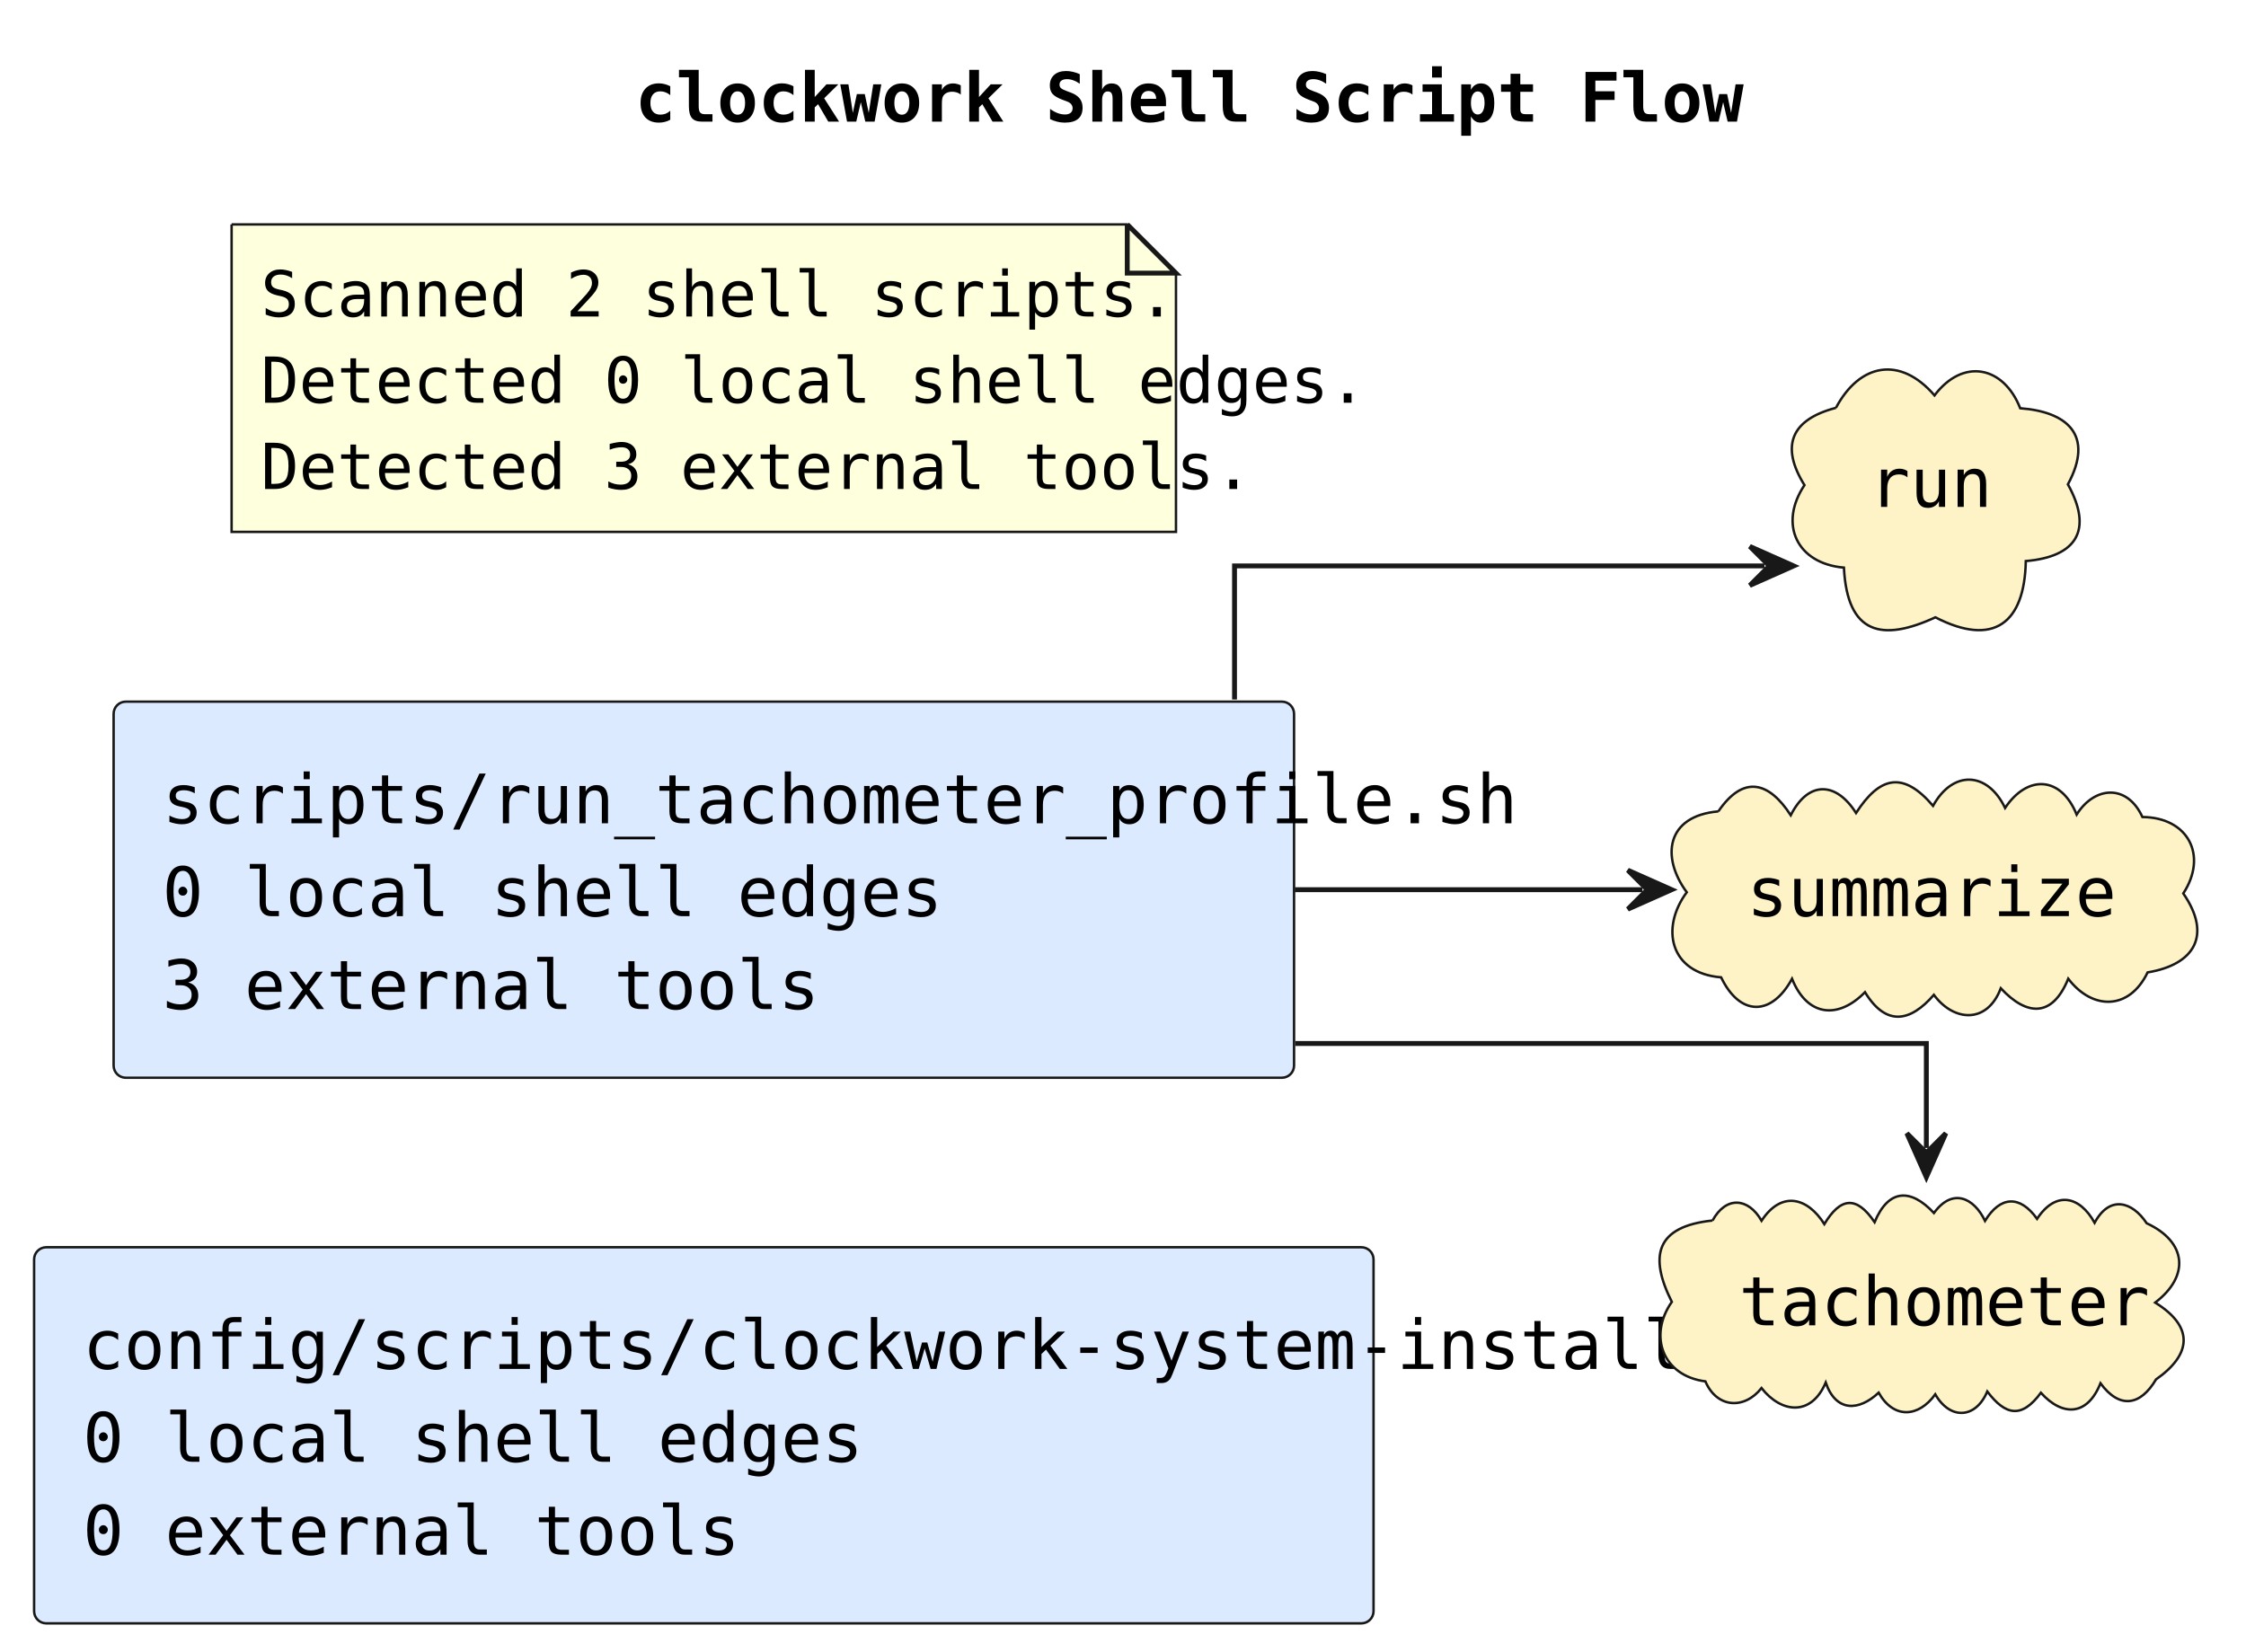
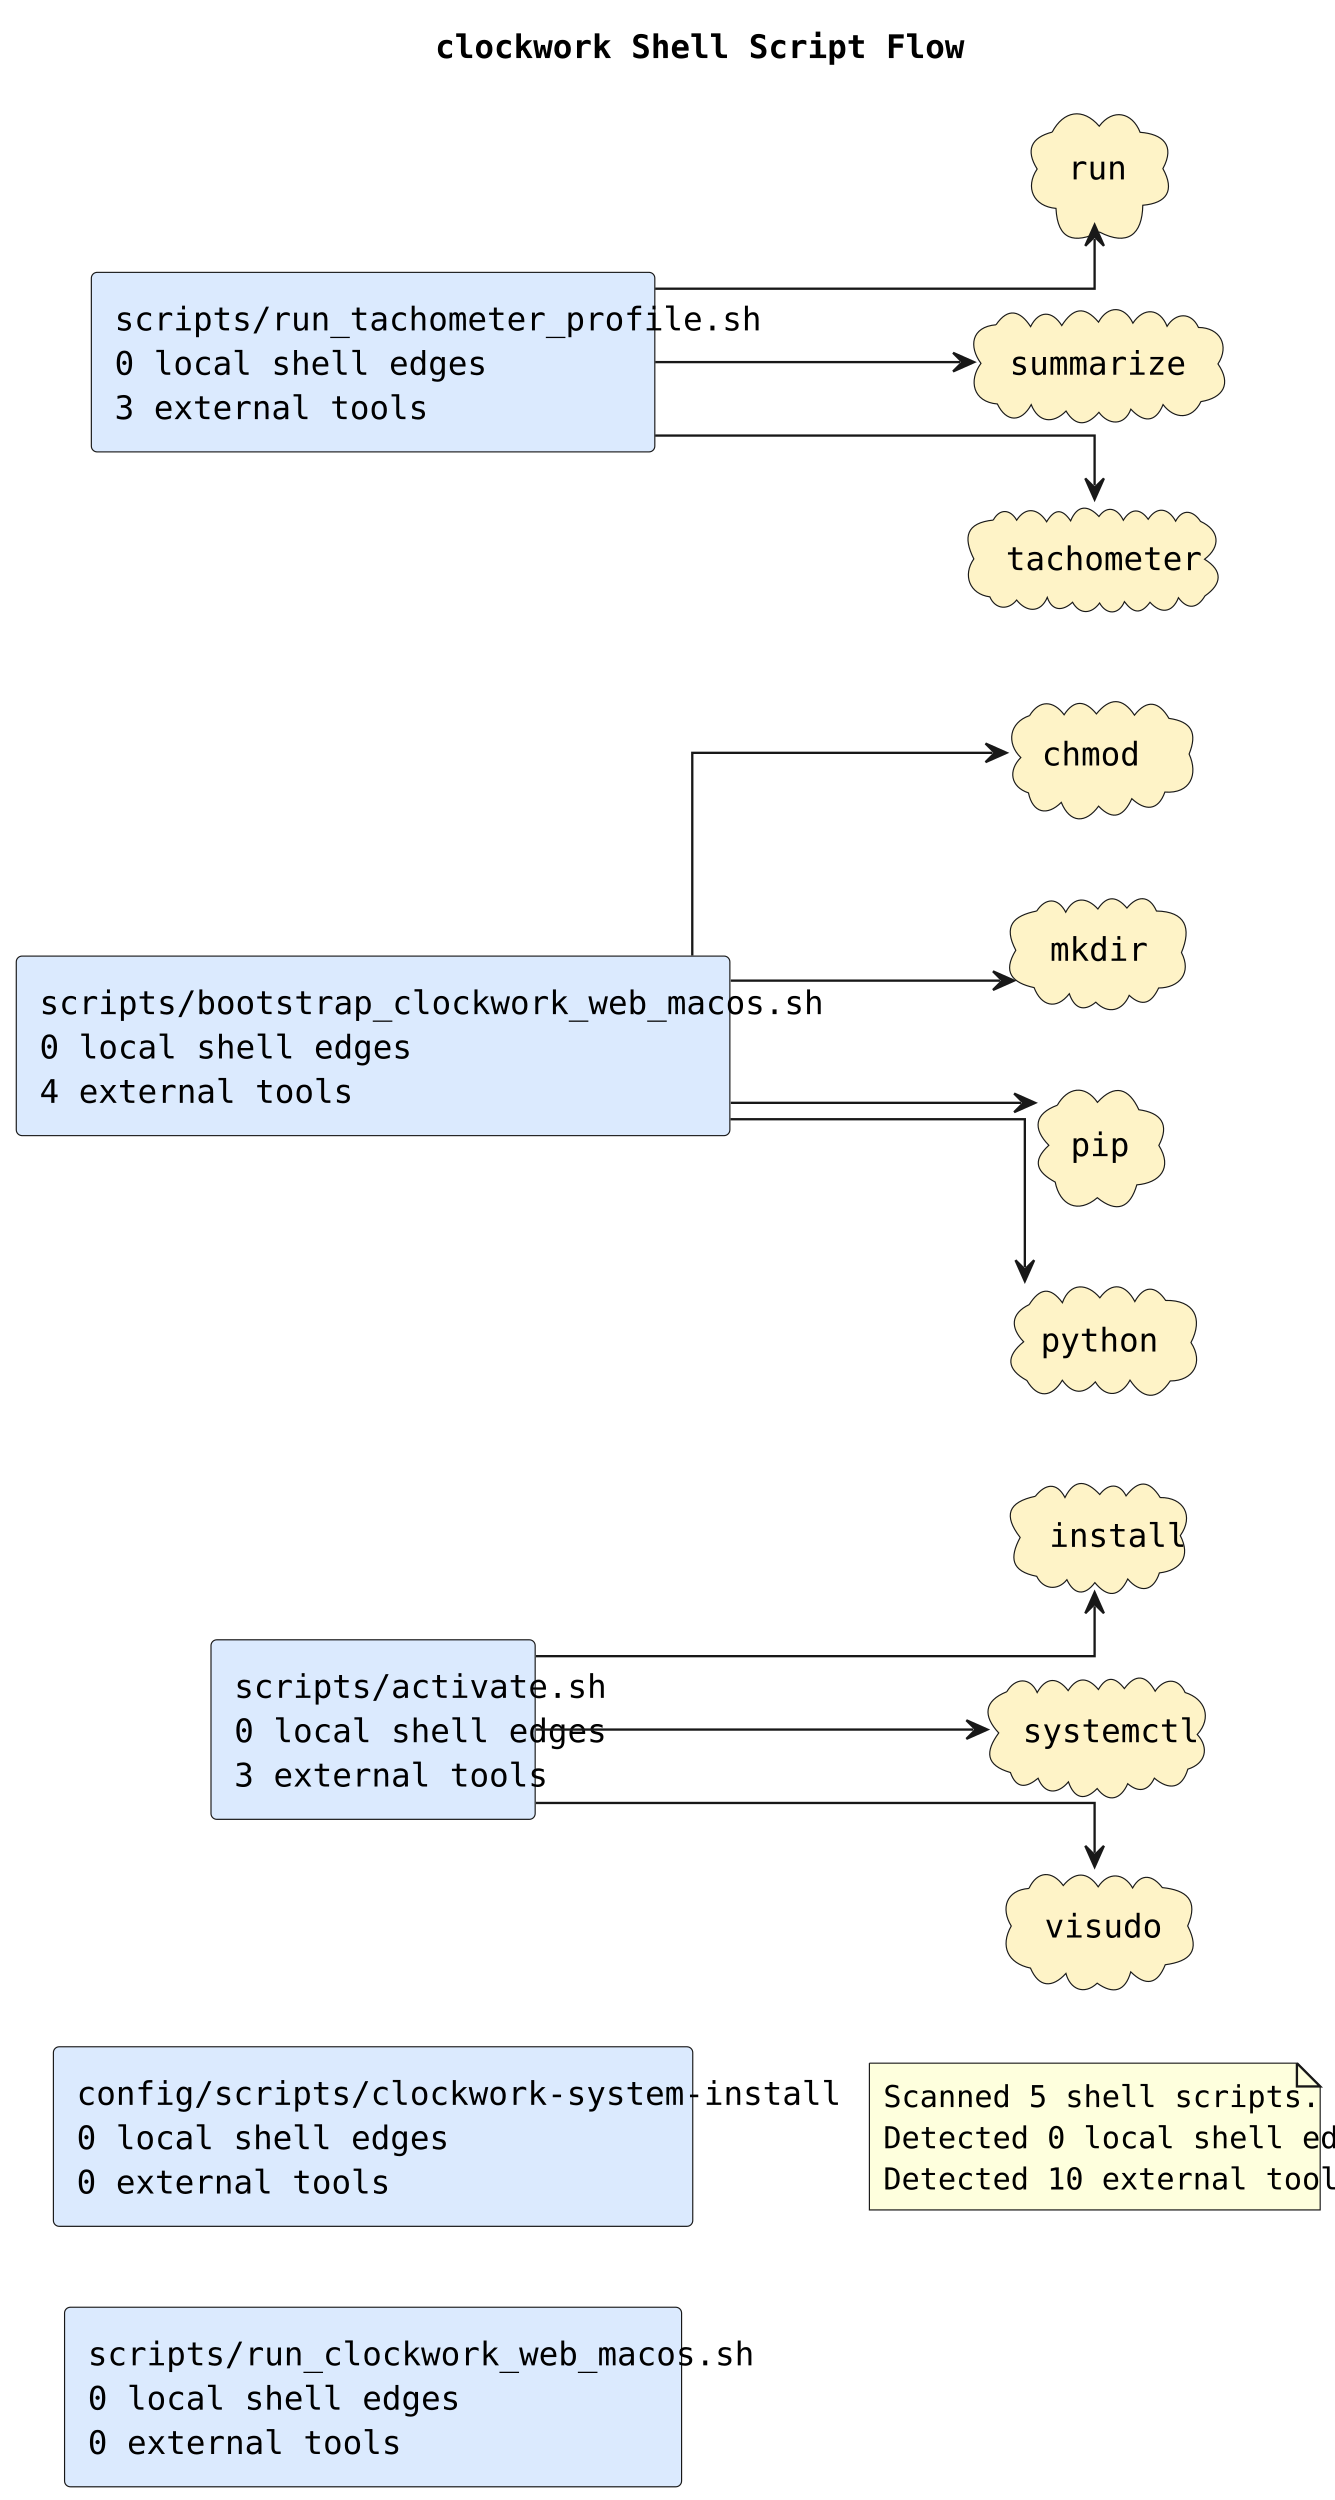
- <svg xmlns="http://www.w3.org/2000/svg" contentStyleType="text/css" data-diagram-type="DESCRIPTION" height="339px" preserveAspectRatio="none" style="width:461px;height:339px;background:#FFFFFF;" version="1.1" viewBox="0 0 461 339" width="461px" zoomAndPan="magnify">
+ <svg xmlns="http://www.w3.org/2000/svg" contentStyleType="text/css" data-diagram-type="DESCRIPTION" height="1075px" preserveAspectRatio="none" style="width:574px;height:1075px;background:#FFFFFF;" version="1.1" viewBox="0 0 574 1075" width="574px" zoomAndPan="magnify">
  <defs />
  <g>
    <g class="title" data-source-line="1">
-       <text fill="#000000" font-family="Monospace" font-size="14" font-weight="bold" lengthAdjust="spacing" textLength="186.423" x="130.325" y="24.966">clockwork Shell Script Flow</text>
+       <text fill="#000000" font-family="Monospace" font-size="14" font-weight="bold" lengthAdjust="spacing" textLength="186.423" x="187.126" y="24.966">clockwork Shell Script Flow</text>
    </g>
    <g class="entity" data-qualified-name="shell_config_scripts_clockwork_system_install" data-source-line="7" id="ent0002">
-       <rect fill="#DBEAFE" height="77.204" rx="2.5" ry="2.5" style="stroke:#181818;stroke-width:0.5;" width="274.925" x="7" y="256.028" />
-       <text fill="#000000" font-family="Monospace" font-size="14" lengthAdjust="spacing" textLength="254.925" x="17" y="280.994">config/scripts/clockwork-system-install</text>
-       <text fill="#000000" font-family="Monospace" font-size="14" lengthAdjust="spacing" textLength="119.391" x="17" y="300.062">0 local shell edges</text>
-       <text fill="#000000" font-family="Monospace" font-size="14" lengthAdjust="spacing" textLength="101.752" x="17" y="319.13">0 external tools</text>
+       <rect fill="#DBEAFE" height="77.204" rx="2.5" ry="2.5" style="stroke:#181818;stroke-width:0.5;" width="274.925" x="22.96" y="880.116" />
+       <text fill="#000000" font-family="Monospace" font-size="14" lengthAdjust="spacing" textLength="254.925" x="32.96" y="905.082">config/scripts/clockwork-system-install</text>
+       <text fill="#000000" font-family="Monospace" font-size="14" lengthAdjust="spacing" textLength="119.391" x="32.96" y="924.15">0 local shell edges</text>
+       <text fill="#000000" font-family="Monospace" font-size="14" lengthAdjust="spacing" textLength="101.752" x="32.96" y="943.218">0 external tools</text>
    </g>
-     <g class="entity" data-qualified-name="shell_scripts_run_tachometer_profile_sh" data-source-line="8" id="ent0003">
-       <rect fill="#DBEAFE" height="77.204" rx="2.5" ry="2.5" style="stroke:#181818;stroke-width:0.5;" width="242.291" x="23.32" y="144.028" />
-       <text fill="#000000" font-family="Monospace" font-size="14" lengthAdjust="spacing" textLength="222.291" x="33.32" y="168.994">scripts/run_tachometer_profile.sh</text>
-       <text fill="#000000" font-family="Monospace" font-size="14" lengthAdjust="spacing" textLength="119.391" x="33.32" y="188.062">0 local shell edges</text>
-       <text fill="#000000" font-family="Monospace" font-size="14" lengthAdjust="spacing" textLength="101.752" x="33.32" y="207.13">3 external tools</text>
+     <g class="entity" data-qualified-name="shell_scripts_activate_sh" data-source-line="8" id="ent0003">
+       <rect fill="#DBEAFE" height="77.204" rx="2.5" ry="2.5" style="stroke:#181818;stroke-width:0.5;" width="139.392" x="90.73" y="705.116" />
+       <text fill="#000000" font-family="Monospace" font-size="14" lengthAdjust="spacing" textLength="118.664" x="100.73" y="730.082">scripts/activate.sh</text>
+       <text fill="#000000" font-family="Monospace" font-size="14" lengthAdjust="spacing" textLength="119.391" x="100.73" y="749.15">0 local shell edges</text>
+       <text fill="#000000" font-family="Monospace" font-size="14" lengthAdjust="spacing" textLength="101.752" x="100.73" y="768.218">3 external tools</text>
    </g>
-     <g class="entity" data-qualified-name="tool_run" data-source-line="9" id="ent0004">
-       <path d="M376.83,83.721 C381.702,74.579 390.005,72.98 397.065,81.164 C402.929,73.4 411.253,75.138 414.653,83.802 C424.242,84.511 429.932,89.264 424.444,99.424 C429.678,108.87 426.176,114.29 415.803,115.173 C415.565,127.897 409.233,132.892 397.24,126.721 C386.333,131.754 379.171,130.268 378.47,116.52 C368.809,115.686 365.021,107.594 370.374,99.583 C365.318,91.456 367.735,86.088 376.83,83.721" fill="#FEF3C7" style="stroke:#181818;stroke-width:0.5;" />
-       <text fill="#000000" font-family="Monospace" font-size="14" lengthAdjust="spacing" textLength="23.086" x="383.62" y="104.054">run</text>
+     <g class="entity" data-qualified-name="shell_scripts_bootstrap_clockwork_web_macos_sh" data-source-line="9" id="ent0004">
+       <rect fill="#DBEAFE" height="77.204" rx="2.5" ry="2.5" style="stroke:#181818;stroke-width:0.5;" width="306.845" x="7" y="411.116" />
+       <text fill="#000000" font-family="Monospace" font-size="14" lengthAdjust="spacing" textLength="286.845" x="17" y="436.082">scripts/bootstrap_clockwork_web_macos.sh</text>
+       <text fill="#000000" font-family="Monospace" font-size="14" lengthAdjust="spacing" textLength="119.391" x="17" y="455.15">0 local shell edges</text>
+       <text fill="#000000" font-family="Monospace" font-size="14" lengthAdjust="spacing" textLength="101.752" x="17" y="474.218">4 external tools</text>
    </g>
-     <g class="entity" data-qualified-name="tool_summarize" data-source-line="10" id="ent0005">
-       <path d="M352.696,166.558 C357.89,158.938 363.128,160.512 367.555,167.346 C371.172,160.195 376.879,160.429 380.96,166.889 C385.794,159.425 390.561,158.155 396.766,165.417 C400.827,158.05 407.926,158.316 411.551,165.851 C416.135,158.991 423.026,159.268 426.242,167.209 C429.879,161.395 436.579,160.832 439.742,167.713 C449.109,167.784 453.219,175.601 448.129,183.401 C454.074,192.014 450.401,198.017 440.806,199.609 C437.024,207.46 429.435,207.368 424.516,200.902 C421.21,209.019 415.928,208.51 410.67,202.867 C407.877,210.247 400.994,209.734 396.935,204.216 C392.106,209.793 387.135,210.772 382.798,203.668 C377.24,209.336 370.919,208.645 367.822,200.917 C363.632,208.636 357.142,208.676 353.268,200.625 C342.708,199.77 340.775,190.468 346.217,183.155 C340.903,175.971 341.969,167.48 352.696,166.558" fill="#FEF3C7" style="stroke:#181818;stroke-width:0.5;" />
-       <text fill="#000000" font-family="Monospace" font-size="14" lengthAdjust="spacing" textLength="73.262" x="358.53" y="188.054">summarize</text>
+     <g class="entity" data-qualified-name="shell_scripts_run_clockwork_web_macos_sh" data-source-line="10" id="ent0005">
+       <rect fill="#DBEAFE" height="77.204" rx="2.5" ry="2.5" style="stroke:#181818;stroke-width:0.5;" width="265.321" x="27.76" y="992.116" />
+       <text fill="#000000" font-family="Monospace" font-size="14" lengthAdjust="spacing" textLength="245.321" x="37.76" y="1017.082">scripts/run_clockwork_web_macos.sh</text>
+       <text fill="#000000" font-family="Monospace" font-size="14" lengthAdjust="spacing" textLength="119.391" x="37.76" y="1036.15">0 local shell edges</text>
+       <text fill="#000000" font-family="Monospace" font-size="14" lengthAdjust="spacing" textLength="101.752" x="37.76" y="1055.218">0 external tools</text>
    </g>
-     <g class="entity" data-qualified-name="tool_tachometer" data-source-line="11" id="ent0006">
-       <path d="M351.507,250.541 C354.281,245.467 358.836,245.827 361.567,250.584 C365.648,244.359 370.996,245.785 374.453,251.271 C377.771,245.784 381.026,245.358 384.768,250.874 C387.659,243.97 392.212,243.931 396.946,248.999 C400.761,243.761 405.152,245.861 407.433,250.61 C410.566,245.481 414.595,245.266 418.116,250.197 C421.957,244.356 426.861,245.478 429.928,251.002 C432.996,245.299 437.637,246.598 440.612,251.1 C448.841,254.911 449.522,261.925 442.36,267.387 C450.38,272.351 449.861,278.032 442.528,283.16 C439.346,288.562 435.059,289.303 431.131,283.95 C428.473,290.615 423.412,290.874 418.898,285.9 C414.933,291.284 411.615,290.548 407.897,285.635 C405.489,291.322 400.225,291.465 397.222,286.217 C393.812,290.953 388.715,291.37 385.599,285.883 C381.575,289.662 376.865,289.942 374.733,283.809 C371.733,290.828 365.596,290.067 361.557,284.936 C358.013,289.414 352.387,289.05 350.035,283.559 C341.228,282.41 338.272,274.164 343.149,267.241 C338.432,257.838 339.852,251.749 351.507,250.541" fill="#FEF3C7" style="stroke:#181818;stroke-width:0.5;" />
-       <text fill="#000000" font-family="Monospace" font-size="14" lengthAdjust="spacing" textLength="76.468" x="356.93" y="272.054">tachometer</text>
+     <g class="entity" data-qualified-name="shell_scripts_run_tachometer_profile_sh" data-source-line="11" id="ent0006">
+       <rect fill="#DBEAFE" height="77.204" rx="2.5" ry="2.5" style="stroke:#181818;stroke-width:0.5;" width="242.291" x="39.28" y="117.116" />
+       <text fill="#000000" font-family="Monospace" font-size="14" lengthAdjust="spacing" textLength="222.291" x="49.28" y="142.082">scripts/run_tachometer_profile.sh</text>
+       <text fill="#000000" font-family="Monospace" font-size="14" lengthAdjust="spacing" textLength="119.391" x="49.28" y="161.15">0 local shell edges</text>
+       <text fill="#000000" font-family="Monospace" font-size="14" lengthAdjust="spacing" textLength="101.752" x="49.28" y="180.218">3 external tools</text>
    </g>
-     <g class="entity" data-qualified-name="shellGraphSummary" data-source-line="16" id="ent0010">
-       <path d="M47.54,46.068 L47.54,109.186 L241.375,109.186 L241.375,56.068 L231.375,46.068 L47.54,46.068" fill="#FEFFDD" style="stroke:#181818;stroke-width:0.5;" />
-       <path d="M231.375,46.068 L231.375,56.068 L241.375,56.068 L231.375,46.068" fill="#FEFFDD" style="stroke:#181818;stroke-width:1;" />
-       <text fill="#000000" font-family="Monospace" font-size="13" lengthAdjust="spacing" textLength="141.531" x="53.54" y="64.965">Scanned 2 shell scripts.</text>
-       <text fill="#000000" font-family="Monospace" font-size="13" lengthAdjust="spacing" textLength="172.835" x="53.54" y="82.671">Detected 0 local shell edges.</text>
-       <text fill="#000000" font-family="Monospace" font-size="13" lengthAdjust="spacing" textLength="156.455" x="53.54" y="100.377">Detected 3 external tools.</text>
+     <g class="entity" data-qualified-name="tool_chmod" data-source-line="12" id="ent0007">
+       <path d="M442.712,307.716 C446.958,300.811 452.999,301.158 457.569,307.349 C461.909,300.609 466.779,301.194 471.453,306.979 C477.108,300.028 482.65,299.687 487.822,307.514 C493.346,300.425 498.456,301.754 502.645,308.903 C512.499,310.273 514.943,315.24 511.321,324.236 C515.335,333.01 511.932,341.399 500.904,340.596 C497.94,348.87 492.343,348.672 486.679,343.44 C483.379,350.633 478.833,353.427 472.387,346.659 C466.933,354.181 460.118,354.175 456.355,345.031 C450.235,351.104 444.087,349.632 442.239,340.945 C434.419,338.334 433.486,331.234 438.946,325.745 C432.69,319.625 433.911,310.691 442.712,307.716" fill="#FEF3C7" style="stroke:#181818;stroke-width:0.5;" />
+       <text fill="#000000" font-family="Monospace" font-size="14" lengthAdjust="spacing" textLength="45.542" x="447.99" y="329.142">chmod</text>
    </g>
-     <g class="link" data-entity-1="ent0003" data-entity-2="ent0004" data-link-type="dependency" data-source-line="12" id="lnk7">
-       <path d="M253.39,143.588 C253.39,129.118 253.39,116.168 253.39,116.168 C253.39,116.168 321.03,116.168 362.16,116.168" fill="none" id="shell_scripts_run_tachometer_profile_sh-to-tool_run" style="stroke:#181818;stroke-width:1;" />
-       <polygon fill="#181818" points="368.16,116.168,359.16,112.168,363.16,116.168,359.16,120.168,368.16,116.168" style="stroke:#181818;stroke-width:1;" />
+     <g class="entity" data-qualified-name="tool_install" data-source-line="13" id="ent0008">
+       <path d="M445.186,643.407 C449.335,638.198 454.276,636.995 457.937,643.919 C462.222,635.444 467.374,636.779 472.893,642.632 C476.402,637.993 481.237,637.425 484.21,643.214 C489.64,636.244 494.175,636.434 498.887,643.942 C509.049,643.832 513.495,651.905 507.525,660.309 C512.143,669.19 507.826,675.262 498.538,676.352 C495.982,684.341 490.232,685.239 484.93,678.974 C481.111,686.992 476.212,687.002 470.788,680.542 C466.383,686.399 461.877,685.783 458.766,679.284 C454.838,684.223 448.506,683.486 445.782,677.811 C434.811,675.662 433.979,669.925 438.668,661.106 C431.348,651.596 433.466,645.905 445.186,643.407" fill="#FEF3C7" style="stroke:#181818;stroke-width:0.5;" />
+       <text fill="#000000" font-family="Monospace" font-size="14" lengthAdjust="spacing" textLength="39.102" x="451.21" y="665.142">install</text>
    </g>
-     <g class="link" data-entity-1="ent0003" data-entity-2="ent0005" data-link-type="dependency" data-source-line="13" id="lnk8">
-       <path d="M265.77,182.628 C293.02,182.628 314.52,182.628 337.12,182.628" fill="none" id="shell_scripts_run_tachometer_profile_sh-to-tool_summarize" style="stroke:#181818;stroke-width:1;" />
-       <polygon fill="#181818" points="343.12,182.628,334.12,178.628,338.12,182.628,334.12,186.628,343.12,182.628" style="stroke:#181818;stroke-width:1;" />
+     <g class="entity" data-qualified-name="tool_mkdir" data-source-line="14" id="ent0009">
+       <path d="M445.791,391.733 C449.616,385.897 454.943,385.896 458.269,392.245 C461.796,385.381 467.363,385.659 472.095,390.864 C476.033,384.831 480.28,385.356 484.576,390.464 C488.923,385.122 494.175,384.68 497.281,391.737 C509.884,391.956 512.421,399.146 508.024,409.594 C512.613,418.347 507.118,424.777 498.209,424.843 C495.271,431.106 491.398,433.36 485.553,428.009 C482.706,434.696 476.515,436.34 471.194,430.95 C465.763,435.468 461.877,433.316 459.805,427.314 C454.123,434.536 447.71,432.558 444.658,424.677 C435.308,422.614 430.933,418.118 436.791,408.609 C431.335,398.175 435.6,393.823 445.791,391.733" fill="#FEF3C7" style="stroke:#181818;stroke-width:0.5;" />
+       <text fill="#000000" font-family="Monospace" font-size="14" lengthAdjust="spacing" textLength="38.57" x="451.48" y="413.142">mkdir</text>
    </g>
-     <g class="link" data-entity-1="ent0003" data-entity-2="ent0006" data-link-type="dependency" data-source-line="14" id="lnk9">
-       <path d="M265.88,214.198 C329.94,214.198 395.39,214.198 395.39,214.198 C395.39,214.198 395.39,222.138 395.39,235.638" fill="none" id="shell_scripts_run_tachometer_profile_sh-to-tool_tachometer" style="stroke:#181818;stroke-width:1;" />
-       <polygon fill="#181818" points="395.39,241.638,399.39,232.638,395.39,236.638,391.39,232.638,395.39,241.638" style="stroke:#181818;stroke-width:1;" />
+     <g class="entity" data-qualified-name="tool_pip" data-source-line="15" id="ent0010">
+       <path d="M454.641,475.245 C458.986,467.617 466.451,466.154 471.905,474.007 C479.313,465.893 485.422,467.841 489.711,477.188 C499.082,478.44 503.142,483.332 498.307,492.539 C504.398,502.266 498.724,508.69 488.836,509.488 C485.926,519.463 480.235,521.831 471.853,515.026 C463.537,522.138 455.723,518.235 453.735,508.3 C445.922,504.021 443.49,499.399 450.999,492.472 C443.931,485.254 444.816,478.891 454.641,475.245" fill="#FEF3C7" style="stroke:#181818;stroke-width:0.5;" />
+       <text fill="#000000" font-family="Monospace" font-size="14" lengthAdjust="spacing" textLength="20.832" x="460.35" y="497.142">pip</text>
+     </g>
+     <g class="entity" data-qualified-name="tool_python" data-source-line="16" id="ent0011">
+       <path d="M442.565,560.971 C447.051,553.91 451.539,553.011 456.829,560.164 C460.101,551.199 467.656,551.734 472.932,558.053 C478.319,550.778 484.154,552.364 487.98,559.664 C491.901,552.662 496.818,552.636 501.23,559.184 C513.504,558.936 517.524,566.918 512.124,577.299 C517.661,585.765 513.28,593.797 503.194,593.818 C497.429,602.58 491.333,601.574 485.906,593.472 C482.11,600.453 475.491,601.463 470.985,594.218 C466.03,599.843 461.164,599.521 456.794,593.505 C452.28,600.994 446.179,601.507 441.558,593.612 C432.706,588.765 432.514,583.183 440.175,576.965 C434.426,570.968 434.482,564.9 442.565,560.971" fill="#FEF3C7" style="stroke:#181818;stroke-width:0.5;" />
+       <text fill="#000000" font-family="Monospace" font-size="14" lengthAdjust="spacing" textLength="46.578" x="447.47" y="581.142">python</text>
+     </g>
+     <g class="entity" data-qualified-name="tool_run" data-source-line="17" id="ent0012">
+       <path d="M452.43,56.809 C457.302,47.668 465.605,46.068 472.665,54.253 C478.529,46.489 486.853,48.227 490.253,56.891 C499.842,57.6 505.532,62.353 500.044,72.512 C505.279,81.959 501.776,87.378 491.403,88.261 C491.165,100.986 484.833,105.98 472.84,99.809 C461.933,104.842 454.771,103.356 454.07,89.609 C444.409,88.774 440.621,80.682 445.974,72.671 C440.918,64.544 443.335,59.176 452.43,56.809" fill="#FEF3C7" style="stroke:#181818;stroke-width:0.5;" />
+       <text fill="#000000" font-family="Monospace" font-size="14" lengthAdjust="spacing" textLength="23.086" x="459.22" y="77.142">run</text>
+     </g>
+     <g class="entity" data-qualified-name="tool_summarize" data-source-line="18" id="ent0013">
+       <path d="M428.296,139.647 C433.49,132.026 438.728,133.6 443.155,140.435 C446.772,133.284 452.479,133.518 456.56,139.977 C461.394,132.514 466.161,131.244 472.366,138.506 C476.427,131.138 483.526,131.404 487.151,138.939 C491.735,132.08 498.627,132.357 501.842,140.298 C505.479,134.483 512.179,133.921 515.342,140.801 C524.709,140.872 528.819,148.689 523.729,156.489 C529.674,165.103 526.001,171.105 516.406,172.697 C512.624,180.549 505.034,180.457 500.116,173.99 C496.81,182.107 491.528,181.598 486.269,175.955 C483.477,183.336 476.594,182.823 472.535,177.304 C467.706,182.881 462.736,183.86 458.398,176.756 C452.84,182.424 446.519,181.733 443.422,174.005 C439.232,181.725 432.742,181.765 428.868,173.714 C418.308,172.858 416.375,163.556 421.817,156.243 C416.503,149.059 417.569,140.568 428.296,139.647" fill="#FEF3C7" style="stroke:#181818;stroke-width:0.5;" />
+       <text fill="#000000" font-family="Monospace" font-size="14" lengthAdjust="spacing" textLength="73.262" x="434.13" y="161.142">summarize</text>
+     </g>
+     <g class="entity" data-qualified-name="tool_systemctl" data-source-line="19" id="ent0014">
+       <path d="M432.924,727.442 C436.365,721.523 442.889,720.841 445.99,727.787 C449.732,721.076 454.769,720.999 459.302,726.954 C463.334,720.707 467.872,721.199 472.318,726.487 C475.861,720.453 479.527,721.036 483.471,726.085 C488.432,719.426 492.904,720.386 496.717,727.212 C500.304,721.852 506.543,720.944 509.596,727.776 C518.293,730.509 521.289,738.716 514.81,745.831 C520.145,751.635 518.362,758.417 510.78,760.728 C508.211,769.267 502.678,769.938 496.371,764.613 C493.709,770.213 489.57,770.961 484.916,766.998 C482.054,773.621 476.736,775.614 471.789,769.078 C466.348,774.648 461.915,773.32 459.42,766.205 C455.023,771.499 449.303,771.874 446.386,764.663 C441.467,768.732 437.048,769.461 434.488,762.188 C423.724,759.07 423.582,753.202 429.458,745.167 C422.677,737.908 422.965,731.426 432.924,727.442" fill="#FEF3C7" style="stroke:#181818;stroke-width:0.5;" />
+       <text fill="#000000" font-family="Monospace" font-size="14" lengthAdjust="spacing" textLength="61.978" x="439.77" y="749.142">systemctl</text>
+     </g>
+     <g class="entity" data-qualified-name="tool_tachometer" data-source-line="20" id="ent0015">
+       <path d="M427.107,223.629 C429.881,218.556 434.436,218.916 437.167,223.672 C441.248,217.447 446.596,218.873 450.053,224.359 C453.37,218.873 456.626,218.446 460.368,223.962 C463.259,217.058 467.812,217.019 472.546,222.087 C476.361,216.85 480.752,218.949 483.033,223.698 C486.166,218.569 490.195,218.354 493.716,223.286 C497.557,217.444 502.461,218.567 505.528,224.091 C508.596,218.387 513.237,219.686 516.212,224.188 C524.441,227.999 525.122,235.013 517.96,240.475 C525.98,245.439 525.461,251.12 518.128,256.248 C514.946,261.65 510.659,262.391 506.731,257.038 C504.073,263.704 499.012,263.962 494.498,258.988 C490.533,264.372 487.215,263.636 483.497,258.724 C481.089,264.411 475.825,264.553 472.822,259.305 C469.413,264.041 464.315,264.458 461.199,258.971 C457.175,262.75 452.465,263.03 450.333,256.897 C447.333,263.916 441.196,263.155 437.157,258.025 C433.613,262.502 427.987,262.138 425.635,256.647 C416.828,255.498 413.873,247.253 418.749,240.329 C414.032,230.927 415.452,224.838 427.107,223.629" fill="#FEF3C7" style="stroke:#181818;stroke-width:0.5;" />
+       <text fill="#000000" font-family="Monospace" font-size="14" lengthAdjust="spacing" textLength="76.468" x="432.53" y="245.142">tachometer</text>
+     </g>
+     <g class="entity" data-qualified-name="tool_visudo" data-source-line="21" id="ent0016">
+       <path d="M442.448,812.025 C446.049,804.379 452.406,804.236 457.206,810.779 C462.203,804.718 467.681,804.688 472.214,811.326 C476.495,804.849 483.18,805.19 487.029,811.814 C490.836,805.062 495.847,806.486 499.793,811.665 C510.195,812.734 515.52,817.026 510.706,828.162 C516.243,838.983 511.736,843.394 501.061,844.84 C497.658,853.392 492.697,854.213 486.223,847.905 C483.84,856.404 478.699,857.703 471.786,852.776 C466.192,858.067 460.161,855.397 458.349,848.579 C452.488,854.96 446.728,854.74 443.107,846.279 C433.384,844.26 429.898,836.905 434.834,828.184 C430.245,820.64 432.582,812.759 442.448,812.025" fill="#FEF3C7" style="stroke:#181818;stroke-width:0.5;" />
+       <text fill="#000000" font-family="Monospace" font-size="14" lengthAdjust="spacing" textLength="43.162" x="449.18" y="833.142">visudo</text>
+     </g>
+     <g class="entity" data-qualified-name="shellGraphSummary" data-source-line="33" id="ent0027">
+       <path d="M373.84,887.156 L373.84,950.274 L567.675,950.274 L567.675,897.156 L557.675,887.156 L373.84,887.156" fill="#FEFFDD" style="stroke:#181818;stroke-width:0.5;" />
+       <path d="M557.675,887.156 L557.675,897.156 L567.675,897.156 L557.675,887.156" fill="#FEFFDD" style="stroke:#181818;stroke-width:1;" />
+       <text fill="#000000" font-family="Monospace" font-size="13" lengthAdjust="spacing" textLength="141.531" x="379.84" y="906.053">Scanned 5 shell scripts.</text>
+       <text fill="#000000" font-family="Monospace" font-size="13" lengthAdjust="spacing" textLength="172.835" x="379.84" y="923.759">Detected 0 local shell edges.</text>
+       <text fill="#000000" font-family="Monospace" font-size="13" lengthAdjust="spacing" textLength="163.891" x="379.84" y="941.465">Detected 10 external tools.</text>
+     </g>
+     <g class="link" data-entity-1="ent0003" data-entity-2="ent0008" data-link-type="dependency" data-source-line="22" id="lnk17">
+       <path d="M230.44,712.146 C321.94,712.146 470.68,712.146 470.68,712.146 C470.68,712.146 470.68,704.206 470.68,690.706" fill="none" id="shell_scripts_activate_sh-to-tool_install" style="stroke:#181818;stroke-width:1;" />
+       <polygon fill="#181818" points="470.68,684.706,466.68,693.706,470.68,689.706,474.68,693.706,470.68,684.706" style="stroke:#181818;stroke-width:1;" />
+     </g>
+     <g class="link" data-entity-1="ent0003" data-entity-2="ent0014" data-link-type="dependency" data-source-line="23" id="lnk18">
+       <path d="M230.46,743.716 C289.81,743.716 367.23,743.716 418.55,743.716" fill="none" id="shell_scripts_activate_sh-to-tool_systemctl" style="stroke:#181818;stroke-width:1;" />
+       <polygon fill="#181818" points="424.55,743.716,415.55,739.716,419.55,743.716,415.55,747.716,424.55,743.716" style="stroke:#181818;stroke-width:1;" />
+     </g>
+     <g class="link" data-entity-1="ent0003" data-entity-2="ent0016" data-link-type="dependency" data-source-line="24" id="lnk19">
+       <path d="M230.44,775.286 C321.94,775.286 470.68,775.286 470.68,775.286 C470.68,775.286 470.68,783.226 470.68,796.726" fill="none" id="shell_scripts_activate_sh-to-tool_visudo" style="stroke:#181818;stroke-width:1;" />
+       <polygon fill="#181818" points="470.68,802.726,474.68,793.726,470.68,797.726,466.68,793.726,470.68,802.726" style="stroke:#181818;stroke-width:1;" />
+     </g>
+     <g class="link" data-entity-1="ent0004" data-entity-2="ent0007" data-link-type="dependency" data-source-line="25" id="lnk20">
+       <path d="M297.68,410.886 C297.68,373.856 297.68,323.716 297.68,323.716 C297.68,323.716 375.83,323.716 426.78,323.716" fill="none" id="shell_scripts_bootstrap_clockwork_web_macos_sh-to-tool_chmod" style="stroke:#181818;stroke-width:1;" />
+       <polygon fill="#181818" points="432.78,323.716,423.78,319.716,427.78,323.716,423.78,327.716,432.78,323.716" style="stroke:#181818;stroke-width:1;" />
+     </g>
+     <g class="link" data-entity-1="ent0004" data-entity-2="ent0009" data-link-type="dependency" data-source-line="26" id="lnk21">
+       <path d="M314.23,421.676 C359.95,421.676 399.84,421.676 429.99,421.676" fill="none" id="shell_scripts_bootstrap_clockwork_web_macos_sh-to-tool_mkdir" style="stroke:#181818;stroke-width:1;" />
+       <polygon fill="#181818" points="435.99,421.676,426.99,417.676,430.99,421.676,426.99,425.676,435.99,421.676" style="stroke:#181818;stroke-width:1;" />
+     </g>
+     <g class="link" data-entity-1="ent0004" data-entity-2="ent0010" data-link-type="dependency" data-source-line="27" id="lnk22">
+       <path d="M314.23,474.226 C364.83,474.226 409.63,474.226 439.09,474.226" fill="none" id="shell_scripts_bootstrap_clockwork_web_macos_sh-to-tool_pip" style="stroke:#181818;stroke-width:1;" />
+       <polygon fill="#181818" points="445.09,474.226,436.09,470.226,440.09,474.226,436.09,478.226,445.09,474.226" style="stroke:#181818;stroke-width:1;" />
+     </g>
+     <g class="link" data-entity-1="ent0004" data-entity-2="ent0011" data-link-type="dependency" data-source-line="28" id="lnk23">
+       <path d="M314.08,481.266 C379.36,481.266 440.68,481.266 440.68,481.266 C440.68,481.266 440.68,516.916 440.68,544.896" fill="none" id="shell_scripts_bootstrap_clockwork_web_macos_sh-to-tool_python" style="stroke:#181818;stroke-width:1;" />
+       <polygon fill="#181818" points="440.68,550.896,444.68,541.896,440.68,545.896,436.68,541.896,440.68,550.896" style="stroke:#181818;stroke-width:1;" />
+     </g>
+     <g class="link" data-entity-1="ent0006" data-entity-2="ent0012" data-link-type="dependency" data-source-line="29" id="lnk24">
+       <path d="M281.71,124.146 C368.73,124.146 470.68,124.146 470.68,124.146 C470.68,124.146 470.68,116.206 470.68,102.706" fill="none" id="shell_scripts_run_tachometer_profile_sh-to-tool_run" style="stroke:#181818;stroke-width:1;" />
+       <polygon fill="#181818" points="470.68,96.706,466.68,105.706,470.68,101.706,474.68,105.706,470.68,96.706" style="stroke:#181818;stroke-width:1;" />
+     </g>
+     <g class="link" data-entity-1="ent0006" data-entity-2="ent0013" data-link-type="dependency" data-source-line="30" id="lnk25">
+       <path d="M281.74,155.716 C329.34,155.716 375.41,155.716 412.82,155.716" fill="none" id="shell_scripts_run_tachometer_profile_sh-to-tool_summarize" style="stroke:#181818;stroke-width:1;" />
+       <polygon fill="#181818" points="418.82,155.716,409.82,151.716,413.82,155.716,409.82,159.716,418.82,155.716" style="stroke:#181818;stroke-width:1;" />
+     </g>
+     <g class="link" data-entity-1="ent0006" data-entity-2="ent0015" data-link-type="dependency" data-source-line="31" id="lnk26">
+       <path d="M281.71,187.286 C368.73,187.286 470.68,187.286 470.68,187.286 C470.68,187.286 470.68,195.226 470.68,208.726" fill="none" id="shell_scripts_run_tachometer_profile_sh-to-tool_tachometer" style="stroke:#181818;stroke-width:1;" />
+       <polygon fill="#181818" points="470.68,214.726,474.68,205.726,470.68,209.726,466.68,205.726,470.68,214.726" style="stroke:#181818;stroke-width:1;" />
    </g>
  </g>
</svg>
